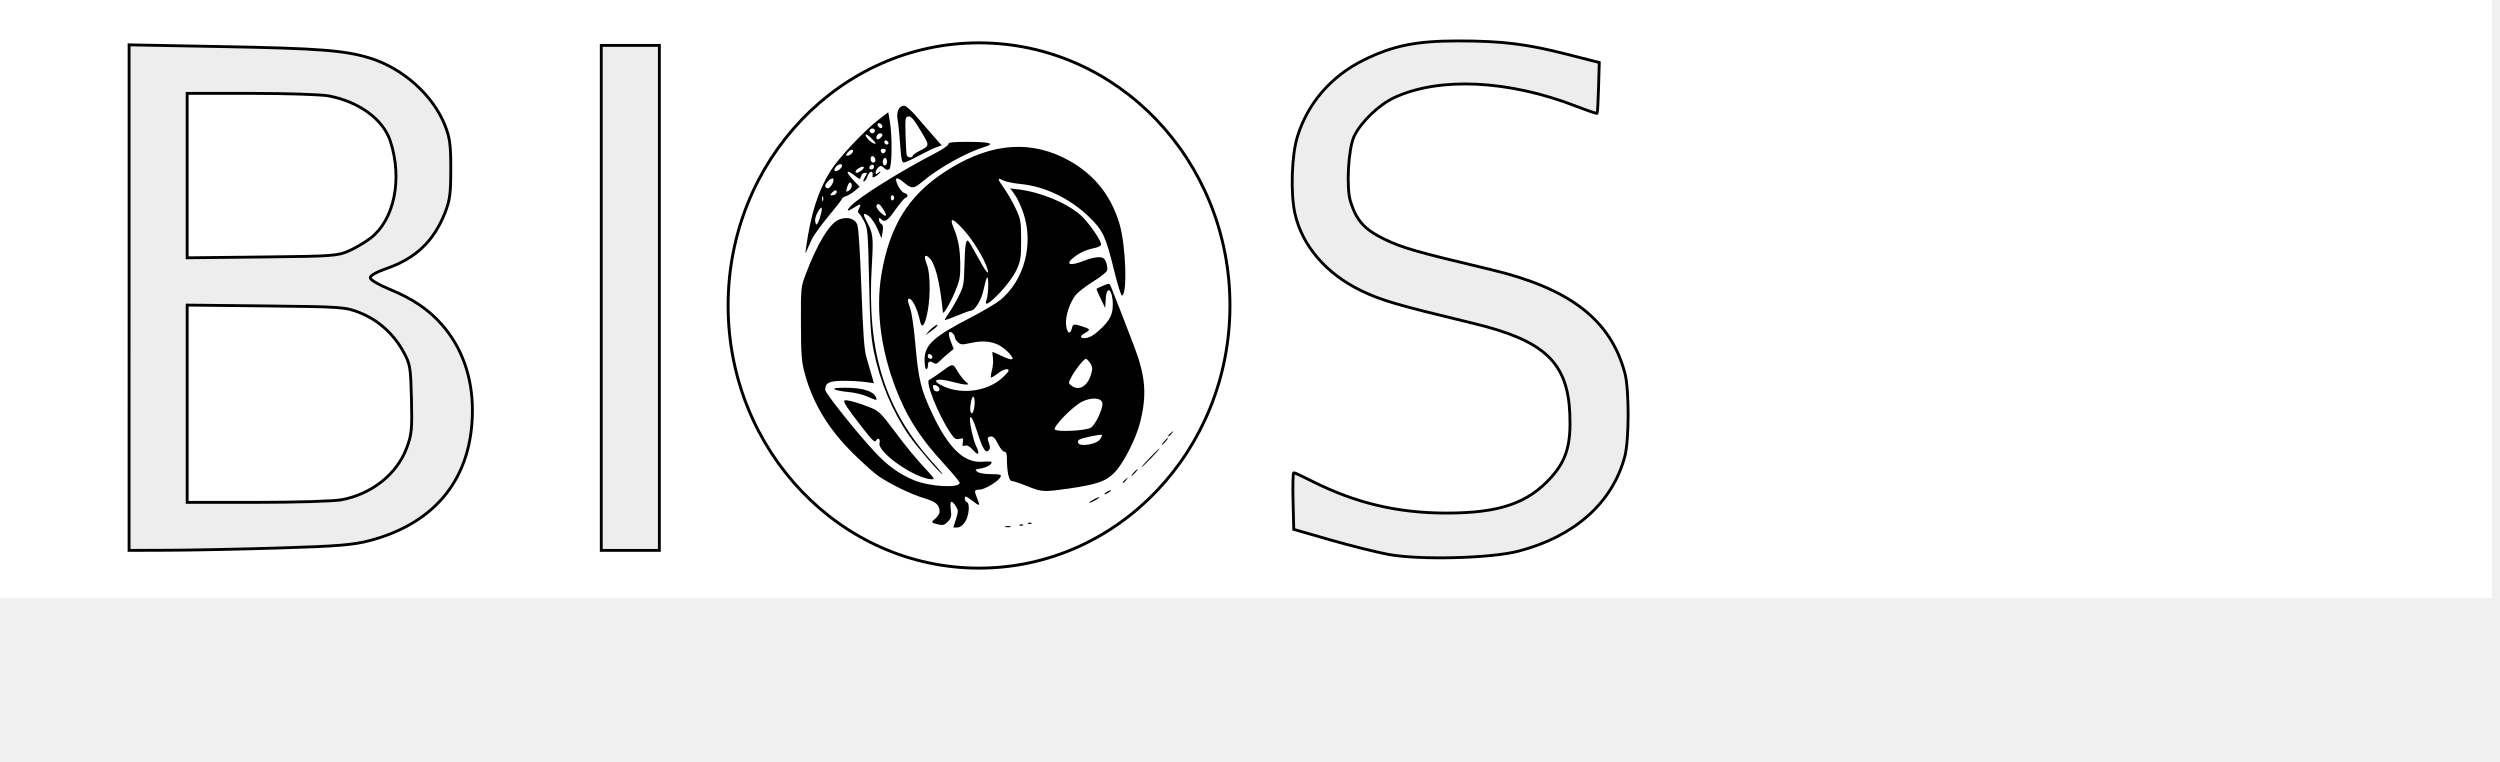
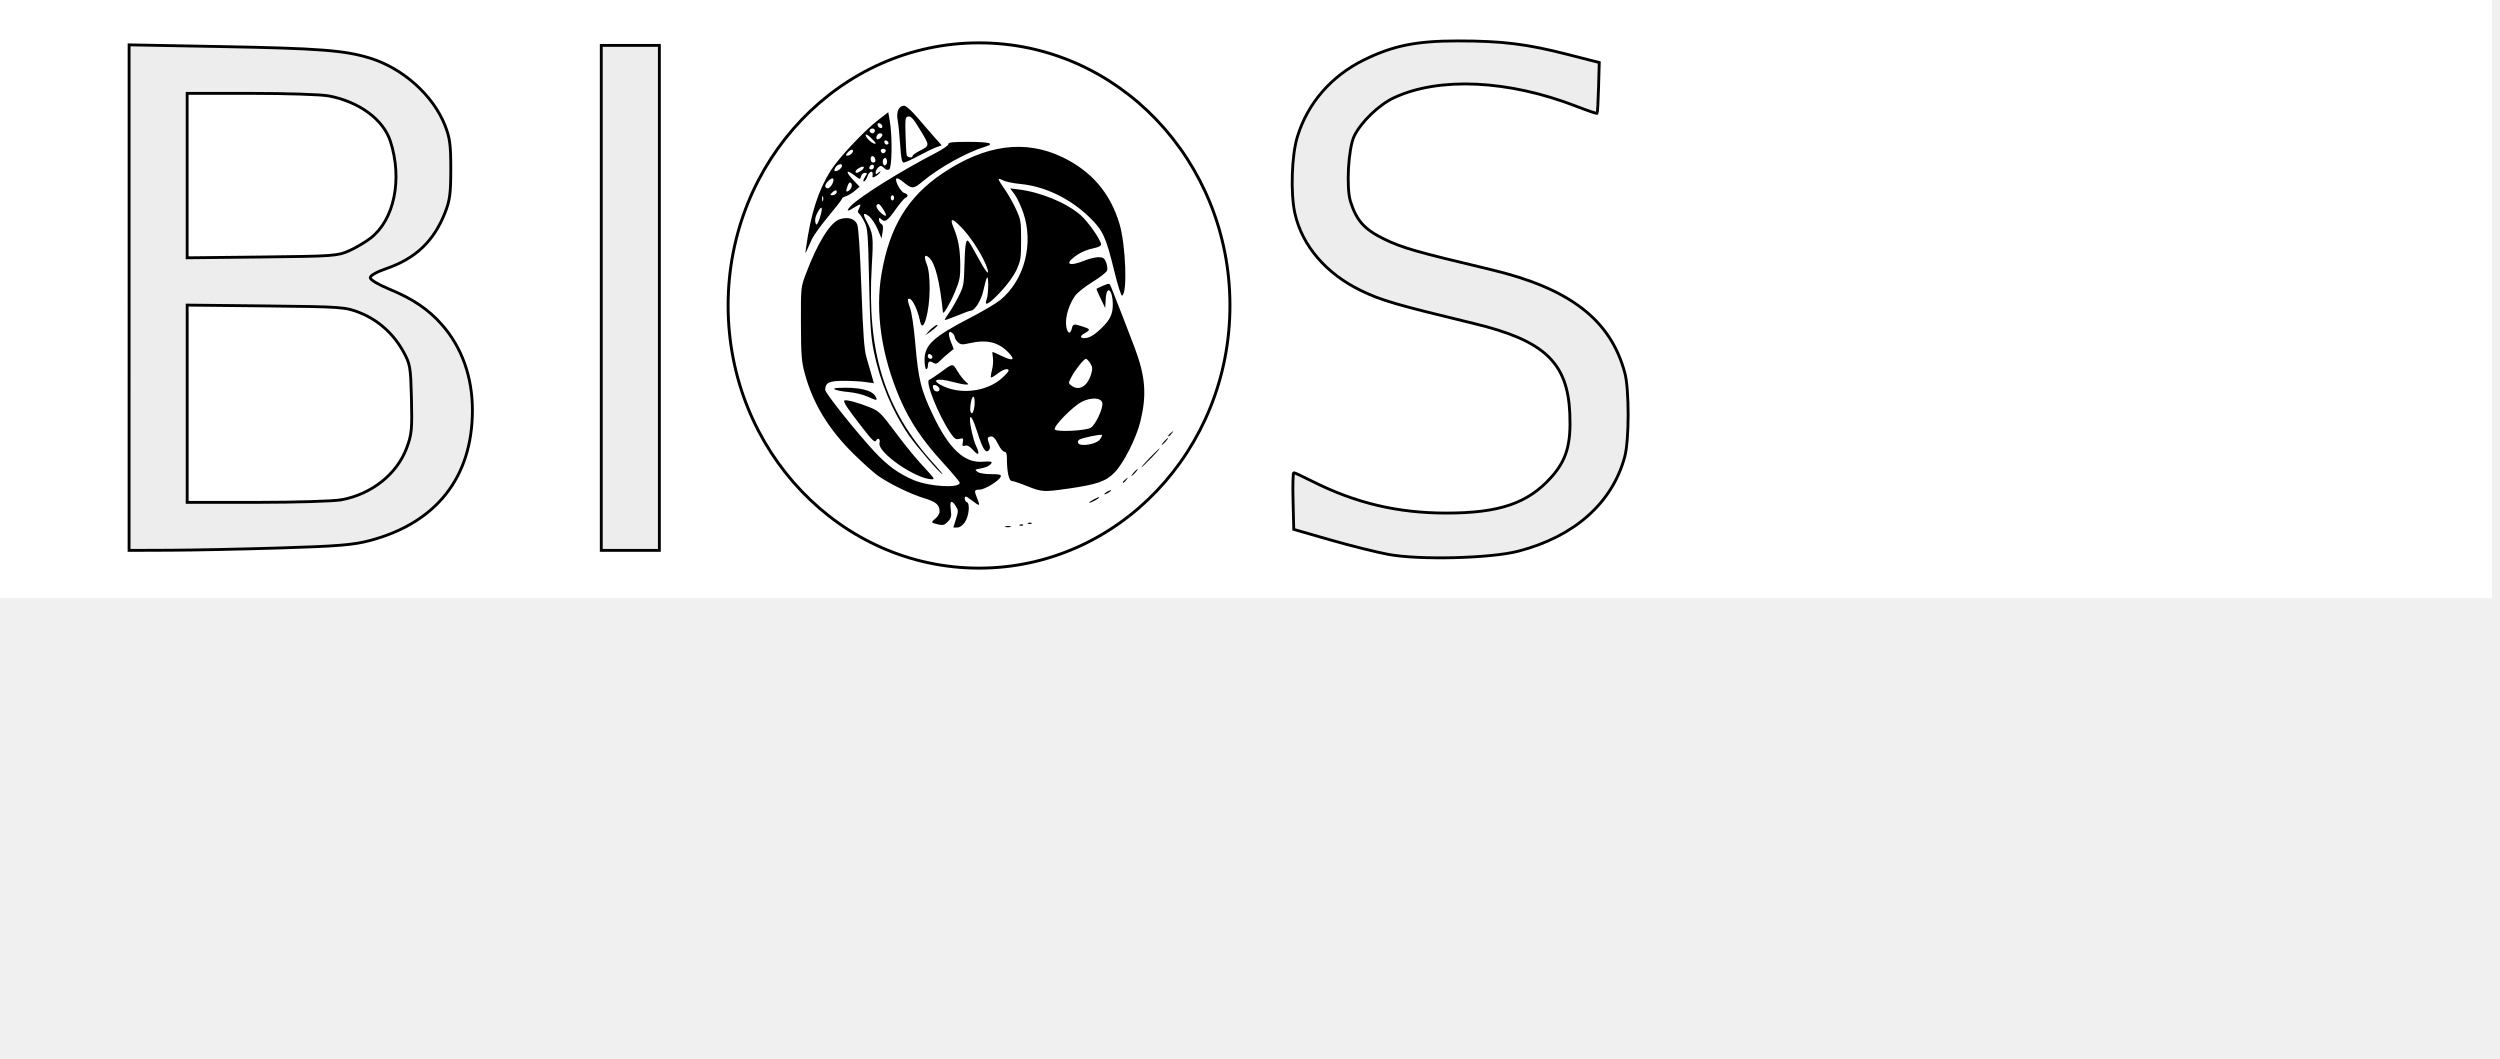
- <svg xmlns="http://www.w3.org/2000/svg" width="92.619mm" height="28.2mm" viewBox="0 0 92.619 28.2" version="1.1" id="svg1457">
+ <svg xmlns="http://www.w3.org/2000/svg" width="92.619mm" height="39.2mm" viewBox="0 0 92.619 39.2" version="1.1" id="svg1457">
  <defs id="defs1451">
    <clipPath clipPathUnits="userSpaceOnUse" id="clipPath2078">
      <g id="use2080" style="fill:#000000;fill-opacity:1">
        <ellipse style="opacity:0.4;fill:#000000;fill-opacity:1;stroke:#000000;stroke-width:0.3;stroke-opacity:1" id="ellipse2141" cx="44.034" cy="56.98" rx="12.662" ry="12.001" />
      </g>
    </clipPath>
  </defs>
  <g id="layer2">
    <rect style="fill:#ffffff;fill-opacity:1;stroke:none;stroke-width:0.212;stroke-miterlimit:4;stroke-dasharray:none;stroke-opacity:1" id="rect2462" width="92.604" height="22.49" x="-0.282" y="-0.331" />
  </g>
  <g id="layer1" transform="translate(-5.573374,-12.237)">
    <path style="opacity:0.4;fill:#000000;fill-opacity:1;stroke:#000000;stroke-width:0.027;stroke-opacity:1" d="m 49.449,31.395 c 0,-0.015 0.292,-0.177 0.318,-0.176 0.032,0.001 -0.06,0.067 -0.183,0.13 -0.111,0.057 -0.135,0.065 -0.135,0.046 z" id="path2112" />
    <path style="opacity:0.4;fill:#000000;fill-opacity:1;stroke:#000000;stroke-width:0.1;stroke-opacity:1" d="" id="path2114" transform="scale(0.2645833)" />
    <path style="opacity:0.4;fill:#000000;fill-opacity:1;stroke:#000000;stroke-width:0.05;stroke-opacity:1" d="" id="path2122" transform="scale(0.2645833)" />
    <path style="opacity:0.4;fill:#000000;fill-opacity:1;stroke:#000000;stroke-width:0.05;stroke-opacity:1" d="" id="path2124" transform="scale(0.2645833)" />
    <path style="opacity:0.4;fill:#ffffff;fill-opacity:1;stroke:#000000;stroke-width:0.142;stroke-opacity:1" d="" id="path2231" transform="scale(0.2645833)" />
    <path style="opacity:0.4;fill:#ffffff;fill-opacity:1;stroke:#000000;stroke-width:0.142;stroke-opacity:1" d="" id="path2233" transform="scale(0.2645833)" />
    <path style="opacity:0.4;fill:#ffffff;fill-opacity:1;stroke:#000000;stroke-width:0.142;stroke-opacity:1" d="" id="path2235" transform="scale(0.2645833)" />
    <path style="opacity:0.4;fill:#ffffff;fill-opacity:1;stroke:#000000;stroke-width:0.142;stroke-opacity:1" d="" id="path2237" transform="scale(0.2645833)" />
    <path style="opacity:0.4;fill:#ffffff;fill-opacity:1;stroke:#000000;stroke-width:0.142;stroke-opacity:1" d="" id="path2239" transform="scale(0.2645833)" />
    <ellipse style="opacity:1;fill:#000000;fill-opacity:1;stroke:none;stroke-width:0.284;stroke-opacity:1" id="path2348" cx="41.911" cy="23.771" rx="9.235" ry="9.566" mask="none" />
    <path style="display:inline;opacity:1;fill:#ffffff;fill-opacity:1;stroke-width:0.063" d="m 31.669,14.081 c 6.84,0 13.681,0 20.521,0 V 33.496 H 31.669 Z m 9.65,17.503 c 0.153,-0.22 0.2,-0.701 0.073,-0.744 -0.079,-0.027 -0.11,-0.207 -0.036,-0.207 0.022,0 0.133,0.072 0.245,0.159 0.271,0.211 0.294,0.202 0.182,-0.072 -0.128,-0.314 -0.121,-0.343 0.082,-0.343 0.191,0 0.725,-0.328 0.782,-0.48 0.029,-0.076 -0.038,-0.094 -0.356,-0.094 -0.229,0 -0.439,-0.035 -0.506,-0.086 -0.105,-0.079 -0.095,-0.089 0.118,-0.124 0.227,-0.038 0.409,-0.142 0.409,-0.233 0,-0.025 -0.149,-0.033 -0.332,-0.017 -0.678,0.058 -1.252,-0.482 -1.849,-1.74 -0.442,-0.93 -0.531,-1.292 -0.649,-2.647 -0.056,-0.638 -0.134,-1.16 -0.198,-1.324 -0.059,-0.149 -0.089,-0.29 -0.067,-0.312 0.108,-0.111 0.338,0.317 0.445,0.826 0.106,0.505 0.356,-0.364 0.353,-1.224 -0.002,-0.432 -0.034,-0.709 -0.106,-0.893 -0.115,-0.294 -0.086,-0.391 0.076,-0.255 0.231,0.196 0.4,0.853 0.522,2.034 0.011,0.106 0.267,-0.328 0.442,-0.749 0.182,-0.437 0.205,-0.558 0.2,-1.037 -0.006,-0.562 -0.077,-0.945 -0.25,-1.356 -0.165,-0.392 -0.03,-0.361 0.377,0.088 0.351,0.388 0.772,1.08 0.881,1.451 0.085,0.288 -0.085,0.075 -0.376,-0.472 -0.158,-0.296 -0.312,-0.555 -0.343,-0.574 -0.084,-0.053 -0.117,0.181 -0.136,0.963 -0.016,0.66 -0.031,0.733 -0.226,1.116 -0.115,0.226 -0.279,0.505 -0.365,0.622 -0.086,0.116 -0.146,0.221 -0.134,0.232 0.012,0.011 0.218,-0.062 0.458,-0.162 0.24,-0.1 0.469,-0.183 0.508,-0.184 0.148,-0.004 0.388,-0.393 0.463,-0.751 0.042,-0.202 0.1,-0.411 0.127,-0.463 0.073,-0.139 0.067,0.594 -0.006,0.793 -0.107,0.289 0.077,0.19 0.519,-0.278 0.248,-0.263 0.485,-0.592 0.587,-0.813 0.154,-0.337 0.17,-0.44 0.17,-1.105 0,-0.688 -0.012,-0.76 -0.193,-1.15 -0.106,-0.229 -0.295,-0.563 -0.421,-0.741 -0.273,-0.389 -0.281,-0.436 -0.056,-0.319 0.094,0.049 0.383,0.109 0.643,0.134 0.899,0.084 1.834,0.533 2.548,1.222 0.51,0.492 0.62,0.73 0.93,2.003 0.124,0.509 0.253,0.919 0.287,0.911 0.207,-0.046 0.142,-1.871 -0.095,-2.665 -0.338,-1.129 -1.031,-1.941 -2.099,-2.458 -1.388,-0.671 -2.87,-0.474 -4.457,0.595 -1.284,0.864 -1.962,1.981 -2.258,3.72 -0.24,1.407 0,3.037 0.677,4.613 0.365,0.849 0.833,1.549 1.593,2.38 0.345,0.377 0.627,0.714 0.627,0.748 0,0.209 -1.113,0.147 -1.693,-0.094 -0.561,-0.233 -0.982,-0.538 -1.475,-1.069 -0.66,-0.71 -1.816,-2.16 -1.816,-2.278 0,-0.261 0.141,-0.332 0.66,-0.335 0.274,-0.001 0.643,0.018 0.821,0.043 l 0.322,0.045 -0.087,-0.309 c -0.048,-0.17 -0.134,-0.467 -0.191,-0.66 -0.079,-0.268 -0.123,-0.872 -0.184,-2.551 -0.054,-1.469 -0.107,-2.258 -0.159,-2.373 -0.095,-0.21 -0.351,-0.281 -0.65,-0.179 -0.35,0.118 -0.825,0.89 -1.256,2.042 -0.178,0.474 -0.179,0.491 -0.175,1.818 0.004,1.174 0.021,1.402 0.142,1.85 0.297,1.106 0.883,2.071 1.808,2.98 0.341,0.335 0.747,0.699 0.902,0.808 0.426,0.3 1.203,0.679 1.707,0.832 0.454,0.138 0.577,0.246 0.577,0.506 0,0.07 -0.073,0.186 -0.163,0.258 -0.17,0.137 -0.161,0.149 0.169,0.222 0.12,0.027 0.198,-0.004 0.305,-0.12 0.122,-0.133 0.137,-0.199 0.104,-0.445 -0.044,-0.327 0.026,-0.374 0.186,-0.125 0.097,0.152 0.098,0.189 0.007,0.478 l -0.098,0.314 h 0.146 c 0.092,0 0.196,-0.073 0.283,-0.197 z m 1.695,0.155 c -0.042,-0.017 -0.126,-0.019 -0.187,-0.002 -0.061,0.016 -0.026,0.03 0.077,0.032 0.103,0.001 0.152,-0.012 0.11,-0.029 z m 0.465,-0.06 c -0.021,-0.021 -0.074,-0.023 -0.119,-0.005 -0.05,0.02 -0.035,0.035 0.038,0.039 0.066,0.003 0.102,-0.012 0.082,-0.034 z m 0.312,-0.064 c -0.021,-0.021 -0.074,-0.023 -0.119,-0.005 -0.05,0.02 -0.035,0.035 0.038,0.039 0.066,0.003 0.102,-0.012 0.082,-0.034 z m 2.509,-0.953 c 0,-0.018 -0.084,0.013 -0.187,0.067 -0.103,0.054 -0.187,0.113 -0.187,0.131 0,0.018 0.084,-0.013 0.187,-0.067 0.103,-0.054 0.187,-0.113 0.187,-0.131 z m 0.436,-0.256 c 0,-0.018 -0.056,-0.001 -0.125,0.036 -0.069,0.038 -0.125,0.083 -0.125,0.1 0,0.018 0.056,0.001 0.125,-0.036 0.069,-0.038 0.125,-0.083 0.125,-0.1 z m -1.643,-0.058 c 1.135,-0.165 1.446,-0.272 1.776,-0.61 0.331,-0.339 0.799,-1.264 0.951,-1.879 0.244,-0.989 0.191,-1.674 -0.211,-2.743 -0.214,-0.57 -0.719,-1.868 -0.874,-2.25 -0.057,-0.14 -0.066,-0.142 -0.29,-0.046 -0.127,0.054 -0.238,0.106 -0.247,0.115 -0.009,0.009 0.06,0.173 0.153,0.365 l 0.168,0.348 0.019,-0.335 c 0.03,-0.539 0.262,-0.357 0.262,0.206 0,0.356 -0.1,0.564 -0.415,0.871 -0.276,0.268 -0.458,0.374 -0.64,0.374 -0.175,0 -0.162,-0.088 0.027,-0.191 0.21,-0.115 0.198,-0.147 -0.092,-0.24 -0.336,-0.107 -0.355,-0.103 -0.401,0.085 -0.061,0.249 -0.189,0.149 -0.211,-0.165 -0.022,-0.315 0.121,-0.762 0.341,-1.065 0.082,-0.112 0.373,-0.342 0.647,-0.51 0.274,-0.168 0.514,-0.358 0.534,-0.422 0.02,-0.064 0.002,-0.201 -0.039,-0.303 -0.062,-0.154 -0.112,-0.187 -0.284,-0.187 -0.115,0 -0.35,0.057 -0.524,0.128 -0.544,0.22 -0.739,0.141 -0.358,-0.146 0.22,-0.166 0.462,-0.269 0.779,-0.333 0.111,-0.023 0.203,-0.077 0.203,-0.122 0,-0.152 -0.479,-0.839 -0.753,-1.08 -0.528,-0.463 -1.475,-0.856 -2.318,-0.96 l -0.299,-0.037 0.164,0.22 c 0.09,0.121 0.235,0.429 0.323,0.685 0.395,1.155 0.039,2.5 -0.856,3.234 -0.146,0.119 -0.639,0.411 -1.097,0.648 -1.385,0.717 -1.705,1.012 -1.705,1.567 0,0.188 0.028,0.342 0.062,0.342 0.034,0 0.062,-0.053 0.062,-0.117 0,-0.168 0.059,-0.205 0.191,-0.121 0.094,0.06 0.141,0.048 0.258,-0.07 0.079,-0.079 0.225,-0.21 0.325,-0.291 l 0.182,-0.147 -0.105,-0.269 c -0.114,-0.292 -0.087,-0.443 0.058,-0.32 0.048,0.041 0.088,0.11 0.088,0.153 0,0.043 0.052,0.126 0.116,0.186 0.099,0.092 0.16,0.098 0.415,0.039 0.666,-0.153 1.098,-0.045 1.483,0.37 0.236,0.255 0.136,0.295 -0.265,0.105 -0.181,-0.086 -0.338,-0.156 -0.35,-0.156 -0.012,0 -0.006,0.095 0.012,0.211 0.018,0.116 0.003,0.323 -0.033,0.459 -0.037,0.136 -0.054,0.261 -0.039,0.276 0.015,0.016 0.125,-0.047 0.243,-0.14 0.216,-0.168 0.411,-0.22 0.411,-0.11 0,0.032 -0.119,0.163 -0.263,0.29 -0.54,0.473 -1.465,0.6 -2.141,0.293 -0.513,-0.232 -0.288,-0.338 0.349,-0.163 0.188,0.052 0.399,0.094 0.467,0.093 0.121,-5.29e-4 0.121,-0.003 -0.008,-0.111 -0.073,-0.061 -0.207,-0.233 -0.298,-0.383 -0.183,-0.303 -0.152,-0.307 -0.674,0.076 -0.162,0.119 -0.33,0.228 -0.373,0.243 -0.16,0.055 0.329,1.284 0.776,1.952 0.158,0.236 0.208,0.27 0.342,0.236 0.142,-0.037 0.154,-0.025 0.126,0.124 -0.026,0.137 -0.012,0.158 0.085,0.127 0.081,-0.026 0.173,0.026 0.303,0.172 0.207,0.232 0.253,0.144 0.094,-0.182 -0.087,-0.178 -0.218,-0.753 -0.218,-0.953 0,-0.227 0.115,-0.037 0.267,0.443 0.203,0.637 0.311,0.814 0.427,0.697 0.062,-0.063 0.064,-0.123 0.008,-0.275 -0.058,-0.157 -0.055,-0.201 0.015,-0.228 0.126,-0.049 0.203,0.018 0.344,0.301 0.069,0.138 0.166,0.251 0.217,0.251 0.065,0 0.092,0.071 0.092,0.246 0,0.494 0.074,0.838 0.18,0.838 0.055,1.27e-4 0.311,0.085 0.568,0.189 0.538,0.218 0.62,0.223 1.472,0.099 z m 0.428,-1.692 c -0.026,-0.043 -0.012,-0.101 0.031,-0.128 0.11,-0.07 0.806,-0.216 0.844,-0.177 0.017,0.018 -0.02,0.097 -0.083,0.177 -0.135,0.17 -0.71,0.264 -0.792,0.129 z m -0.871,-0.509 c -0.065,-0.108 0.675,-0.863 1.008,-1.028 0.352,-0.175 0.727,-0.148 0.755,0.054 0.029,0.206 -0.262,0.819 -0.433,0.913 -0.207,0.113 -1.27,0.162 -1.331,0.061 z m -3.111,-0.63 c -0.06,-0.099 0.018,-0.583 0.093,-0.583 0.067,0 0.068,0.362 7.94e-4,0.538 -0.034,0.088 -0.061,0.101 -0.094,0.045 z m -1.386,-0.873 c -0.02,-0.054 -0.023,-0.112 -0.007,-0.129 0.056,-0.057 0.235,0.049 0.235,0.139 0,0.121 -0.182,0.113 -0.228,-0.009 z m 5.115,-0.12 c -0.118,-0.089 -0.118,-0.096 -0.006,-0.312 0.143,-0.275 0.467,-0.681 0.542,-0.681 0.031,0 0.103,0.073 0.16,0.162 0.086,0.135 0.092,0.202 0.034,0.401 -0.134,0.457 -0.449,0.642 -0.731,0.43 z m -5.323,-1.094 c 0,-0.056 0.033,-0.09 0.074,-0.076 0.116,0.039 0.135,0.177 0.025,0.177 -0.054,0 -0.099,-0.045 -0.099,-0.101 z m 7.36,4.582 c 0.077,-0.101 0.075,-0.103 -0.024,-0.024 -0.06,0.048 -0.109,0.098 -0.109,0.112 0,0.053 0.051,0.019 0.133,-0.088 z m -7.306,-0.255 c -0.545,-0.592 -0.784,-0.881 -1.292,-1.557 -0.493,-0.658 -0.574,-0.736 -0.888,-0.864 -0.458,-0.187 -0.914,-0.309 -0.964,-0.258 -0.048,0.049 0.105,0.279 0.683,1.024 0.345,0.445 0.446,0.54 0.49,0.461 0.072,-0.131 0.168,-0.067 0.129,0.086 -0.088,0.345 1.337,1.334 1.94,1.345 0.103,0.002 0.087,-0.035 -0.099,-0.237 z m 7.64,-0.016 c 0.062,-0.07 0.099,-0.128 0.082,-0.128 -0.017,0 -0.082,0.057 -0.144,0.128 -0.062,0.07 -0.099,0.128 -0.082,0.128 0.017,0 0.082,-0.057 0.144,-0.128 z M 40.158,29.405 C 38.347,27.403 37.681,25.273 37.871,22.087 c 0.065,-1.094 0.053,-1.199 -0.202,-1.67 -0.142,-0.262 -0.109,-0.326 0.09,-0.176 0.1,0.075 0.247,0.293 0.327,0.484 l 0.146,0.347 0.04,-0.243 c 0.029,-0.175 0.016,-0.257 -0.047,-0.294 -0.048,-0.028 -0.087,-0.098 -0.087,-0.156 0,-0.082 0.017,-0.088 0.075,-0.029 0.138,0.141 0.236,0.079 0.527,-0.335 0.159,-0.226 0.327,-0.426 0.374,-0.445 0.123,-0.048 0.103,-0.145 -0.038,-0.183 -0.132,-0.035 -0.365,-0.461 -0.293,-0.535 0.024,-0.024 0.12,0.019 0.214,0.096 0.371,0.305 0.406,0.305 0.774,-0.002 0.6,-0.5 1.619,-1.067 2.28,-1.267 0.409,-0.124 0.204,-0.185 -0.625,-0.186 -0.553,-7.94e-4 -0.728,0.019 -0.716,0.079 0.009,0.044 -0.195,0.188 -0.452,0.321 -1.316,0.68 -2.871,1.653 -3.173,1.984 -0.182,0.2 -0.124,0.213 0.159,0.033 0.221,-0.14 0.25,-0.126 0.147,0.069 -0.042,0.08 -0.042,0.133 7.94e-4,0.16 0.035,0.022 0.125,0.16 0.2,0.307 0.128,0.251 0.139,0.38 0.179,2.212 0.035,1.617 0.065,2.055 0.175,2.597 0.227,1.118 0.693,2.232 1.3,3.112 0.285,0.413 1.17,1.435 1.243,1.435 0.017,0 -0.131,-0.179 -0.329,-0.399 z m -1.995,-9.329 c -0.086,-0.088 -0.139,-0.188 -0.118,-0.223 0.063,-0.105 0.118,-0.072 0.265,0.161 0.164,0.259 0.08,0.294 -0.147,0.062 z m 0.411,-0.51 c 0,-0.053 0.028,-0.096 0.062,-0.096 0.034,0 0.062,0.043 0.062,0.096 0,0.053 -0.028,0.096 -0.062,0.096 -0.034,0 -0.062,-0.043 -0.062,-0.096 z m 9.657,9.632 c 0.186,-0.193 0.324,-0.351 0.307,-0.351 -0.017,0 -0.183,0.158 -0.37,0.351 -0.186,0.193 -0.324,0.351 -0.307,0.351 0.017,0 0.183,-0.158 0.37,-0.351 z m 0.53,-0.606 c 0.062,-0.07 0.099,-0.128 0.082,-0.128 -0.017,0 -0.082,0.057 -0.144,0.128 -0.062,0.07 -0.099,0.128 -0.082,0.128 0.017,0 0.082,-0.057 0.144,-0.128 z m 0.226,-0.303 c 0.077,-0.101 0.075,-0.103 -0.024,-0.024 -0.104,0.083 -0.137,0.136 -0.086,0.136 0.013,0 0.062,-0.05 0.109,-0.112 z m -10.976,-1.361 c -0.127,-0.243 -0.632,-0.358 -1.399,-0.319 -0.307,0.016 -0.052,0.111 0.406,0.153 0.223,0.02 0.532,0.094 0.685,0.164 0.36,0.163 0.392,0.164 0.308,0.003 z m 2.283,-2.619 c 0.07,-0.116 -0.183,0.048 -0.318,0.207 l -0.124,0.146 0.201,-0.143 c 0.11,-0.078 0.219,-0.173 0.241,-0.21 z m -4.64,-3.215 c 0.067,-0.142 0.345,-0.526 0.618,-0.853 0.273,-0.327 0.497,-0.617 0.497,-0.644 0,-0.027 0.063,-0.067 0.14,-0.089 0.077,-0.022 0.224,-0.11 0.326,-0.196 l 0.186,-0.157 -0.244,-0.256 c -0.288,-0.302 -0.258,-0.406 0.048,-0.167 0.208,0.162 0.216,0.163 0.247,0.038 0.018,-0.071 0.081,-0.129 0.139,-0.129 0.099,0 0.1,0.011 0.004,0.159 -0.059,0.091 -0.074,0.159 -0.035,0.159 0.037,0 0.097,-0.087 0.133,-0.194 0.068,-0.2 0.223,-0.228 0.188,-0.034 -0.016,0.091 0.002,0.098 0.106,0.041 0.069,-0.038 0.146,-0.104 0.171,-0.148 0.031,-0.053 0.012,-0.051 -0.059,0.008 -0.09,0.074 -0.105,0.074 -0.105,-0.003 -2.4e-5,-0.096 0.118,-0.244 0.195,-0.244 0.025,0 0.085,0.04 0.133,0.09 0.056,0.057 0.12,0.07 0.175,0.035 0.104,-0.066 0.119,-1.219 0.023,-1.774 l -0.059,-0.342 -0.374,0.289 c -0.528,0.408 -1.465,1.407 -1.763,1.881 -0.457,0.726 -0.731,1.585 -0.909,2.853 -0.031,0.22 -0.027,0.233 0.03,0.096 0.036,-0.088 0.121,-0.276 0.188,-0.418 z m 0.119,-0.715 c 0.001,-0.176 0.244,-0.575 0.246,-0.406 0.002,0.155 -0.141,0.581 -0.195,0.581 -0.029,0 -0.052,-0.079 -0.051,-0.175 z m 0.258,-0.781 c 0,-0.088 0.014,-0.124 0.031,-0.08 0.017,0.044 0.017,0.116 0,0.159 -0.017,0.044 -0.031,0.008 -0.031,-0.08 z m 0.38,-0.235 c 0.058,-0.059 0.123,-0.09 0.144,-0.068 0.061,0.063 -0.033,0.176 -0.146,0.176 -0.095,0 -0.095,-0.008 0.002,-0.108 z m 0.554,-0.211 c 0.05,-0.147 0.087,-0.182 0.137,-0.131 0.076,0.077 -0.005,0.263 -0.134,0.307 -0.054,0.018 -0.055,-0.026 -0.003,-0.176 z m -0.819,-0.022 c 0,-0.108 0.236,-0.332 0.291,-0.276 0.066,0.068 -0.093,0.361 -0.196,0.361 -0.052,0 -0.095,-0.039 -0.095,-0.086 z m 1.122,-0.537 c 0,-0.074 0.256,-0.221 0.302,-0.174 0.022,0.023 -0.014,0.082 -0.08,0.132 -0.133,0.1 -0.222,0.117 -0.222,0.042 z m -0.748,-0.143 c 0.065,-0.123 0.249,-0.18 0.249,-0.077 0,0.08 -0.141,0.204 -0.233,0.204 -0.064,0 -0.068,-0.03 -0.017,-0.128 z m 1.26,-0.012 c 0.039,-0.118 0.173,-0.138 0.173,-0.025 0,0.056 -0.044,0.101 -0.099,0.101 -0.054,0 -0.088,-0.034 -0.074,-0.076 z m 0.509,-0.141 c -0.023,-0.061 -0.011,-0.142 0.027,-0.181 0.05,-0.051 0.08,-0.04 0.11,0.04 0.023,0.061 0.011,0.142 -0.027,0.181 -0.05,0.051 -0.08,0.04 -0.11,-0.04 z m -0.461,-0.171 c 0,-0.155 0.146,-0.133 0.176,0.027 0.012,0.063 -0.02,0.106 -0.078,0.106 -0.058,0 -0.098,-0.055 -0.098,-0.133 z m -0.842,-0.248 c 0.061,-0.069 0.137,-0.11 0.168,-0.09 0.078,0.049 -0.065,0.216 -0.184,0.216 -0.08,0 -0.078,-0.02 0.016,-0.126 z m 1.256,0.018 c -0.07,-0.072 -0.043,-0.147 0.054,-0.147 0.051,0 0.093,0.027 0.093,0.06 0,0.08 -0.097,0.138 -0.147,0.087 z m 0.114,-0.342 c -0.059,-0.098 0.022,-0.161 0.102,-0.079 0.045,0.046 0.046,0.082 0.003,0.108 -0.035,0.022 -0.082,0.009 -0.105,-0.029 z m -0.59,-0.124 c -0.201,-0.206 -0.143,-0.297 0.062,-0.096 0.103,0.101 0.187,0.192 0.187,0.203 0,0.063 -0.142,0.002 -0.249,-0.108 z m 0.294,-0.039 c -0.06,-0.062 0.024,-0.216 0.117,-0.216 0.048,0 0.087,0.025 0.087,0.056 0,0.08 -0.16,0.205 -0.204,0.16 z m -0.261,-0.276 c -0.046,-0.076 0.071,-0.152 0.154,-0.099 0.07,0.044 0.024,0.159 -0.063,0.159 -0.03,0 -0.071,-0.027 -0.091,-0.059 z m 0.306,-0.2 c -0.023,-0.037 -0.026,-0.083 -0.008,-0.102 0.045,-0.046 0.166,0.035 0.166,0.11 0,0.082 -0.108,0.076 -0.158,-0.008 z m 1.499,1.096 c 0.253,-0.136 0.549,-0.28 0.658,-0.319 l 0.199,-0.071 -0.274,-0.306 c -0.15,-0.169 -0.437,-0.499 -0.636,-0.734 -0.207,-0.244 -0.413,-0.427 -0.479,-0.427 -0.198,0 -0.301,0.222 -0.243,0.528 0.028,0.148 0.07,0.564 0.094,0.923 0.033,0.503 0.064,0.654 0.132,0.654 0.049,0 0.296,-0.111 0.548,-0.248 z m -0.438,-0.023 c -0.015,-0.044 -0.035,-0.381 -0.045,-0.749 -0.016,-0.628 -0.009,-0.671 0.108,-0.688 0.097,-0.014 0.197,0.102 0.448,0.521 0.349,0.582 0.351,0.555 -0.059,0.767 -0.128,0.067 -0.234,0.145 -0.234,0.175 0,0.085 -0.188,0.063 -0.219,-0.026 z" id="path2396" />
    <ellipse style="opacity:1;fill:none;fill-opacity:1;stroke:#000000;stroke-width:0.109;stroke-miterlimit:4;stroke-dasharray:none;stroke-opacity:1" id="path2399" ry="9.73" rx="9.296" cy="23.555" cx="41.844" />
    <path style="opacity:1;fill:#ededed;fill-opacity:1;stroke:#000000;stroke-width:0.106;stroke-opacity:1" d="m 10.356,23.263 v -9.364 l 3.391,0.063 c 3.669,0.068 4.603,0.141 5.535,0.429 1.221,0.377 2.336,1.377 2.776,2.489 0.182,0.459 0.216,0.718 0.216,1.622 0,0.901 -0.035,1.164 -0.214,1.617 -0.418,1.057 -1.089,1.694 -2.174,2.068 -0.355,0.122 -0.597,0.259 -0.597,0.338 0,0.077 0.298,0.255 0.709,0.425 0.873,0.36 1.446,0.747 1.946,1.315 0.74,0.84 1.132,1.939 1.131,3.171 -9.26e-4,2.482 -1.335,4.175 -3.805,4.829 -0.602,0.159 -1.179,0.207 -3.302,0.272 -1.415,0.044 -3.257,0.082 -4.093,0.085 l -1.52,0.006 z m 7.865,7.492 c 1.129,-0.214 2.055,-0.949 2.419,-1.922 0.186,-0.495 0.205,-0.694 0.177,-1.819 -0.03,-1.192 -0.047,-1.291 -0.305,-1.758 -0.364,-0.658 -0.929,-1.162 -1.604,-1.432 -0.534,-0.213 -0.659,-0.222 -3.477,-0.253 l -2.923,-0.031 v 3.654 3.654 h 2.606 c 1.434,0 2.832,-0.043 3.107,-0.095 z M 18.517,21.525 c 0.244,-0.112 0.593,-0.319 0.776,-0.459 0.889,-0.678 1.201,-2.198 0.74,-3.604 -0.263,-0.803 -1.159,-1.459 -2.283,-1.672 -0.273,-0.052 -1.565,-0.094 -2.87,-0.094 h -2.373 v 3.046 3.046 l 2.783,-0.03 c 2.631,-0.028 2.807,-0.041 3.226,-0.234 z" id="path2421" />
    <path style="opacity:1;fill:#ededed;fill-opacity:1;stroke:#000000;stroke-width:0.106;stroke-opacity:1" d="m 27.849,23.273 v -9.354 h 1.076 1.076 V 23.273 32.627 h -1.076 -1.076 z" id="path2423" />
    <path style="opacity:1;fill:#ededed;fill-opacity:1;stroke:#000000;stroke-width:0.106;stroke-opacity:1" d="m 57.012,32.777 c -0.437,-0.081 -1.406,-0.323 -2.152,-0.537 l -1.356,-0.39 -0.026,-1.051 c -0.015,-0.578 -0.003,-1.051 0.026,-1.051 0.029,0 0.335,0.142 0.681,0.317 1.61,0.811 3.168,1.18 4.974,1.18 1.956,0 3.015,-0.36 3.876,-1.318 0.574,-0.639 0.746,-1.224 0.696,-2.372 -0.083,-1.895 -0.948,-2.705 -3.562,-3.335 -2.878,-0.695 -3.418,-0.852 -4.174,-1.218 -1.293,-0.626 -2.179,-1.659 -2.447,-2.853 -0.168,-0.75 -0.123,-2.156 0.091,-2.85 0.385,-1.247 1.257,-2.249 2.477,-2.848 1.069,-0.524 1.932,-0.698 3.462,-0.698 1.641,0 2.543,0.11 4.058,0.497 l 1.186,0.303 -0.026,0.928 c -0.014,0.51 -0.038,0.94 -0.053,0.955 -0.015,0.015 -0.361,-0.102 -0.769,-0.261 -2.515,-0.976 -5.076,-1.098 -6.751,-0.32 -0.56,0.26 -1.229,0.904 -1.48,1.425 -0.218,0.452 -0.299,1.909 -0.136,2.426 0.222,0.703 0.513,1.029 1.237,1.383 0.671,0.329 1.17,0.472 3.955,1.134 2.934,0.698 4.444,1.861 4.971,3.831 0.164,0.612 0.162,2.48 -0.003,3.099 -0.456,1.712 -1.862,2.963 -3.939,3.503 -1.031,0.268 -3.667,0.334 -4.818,0.121 z" id="path2425" />
    <rect style="opacity:1;fill:none;fill-opacity:1;stroke:none;stroke-width:0.109;stroke-miterlimit:4;stroke-dasharray:none;stroke-opacity:1" id="rect2460" width="62.177" height="21.167" x="5.292" y="11.906" />
  </g>
</svg>
